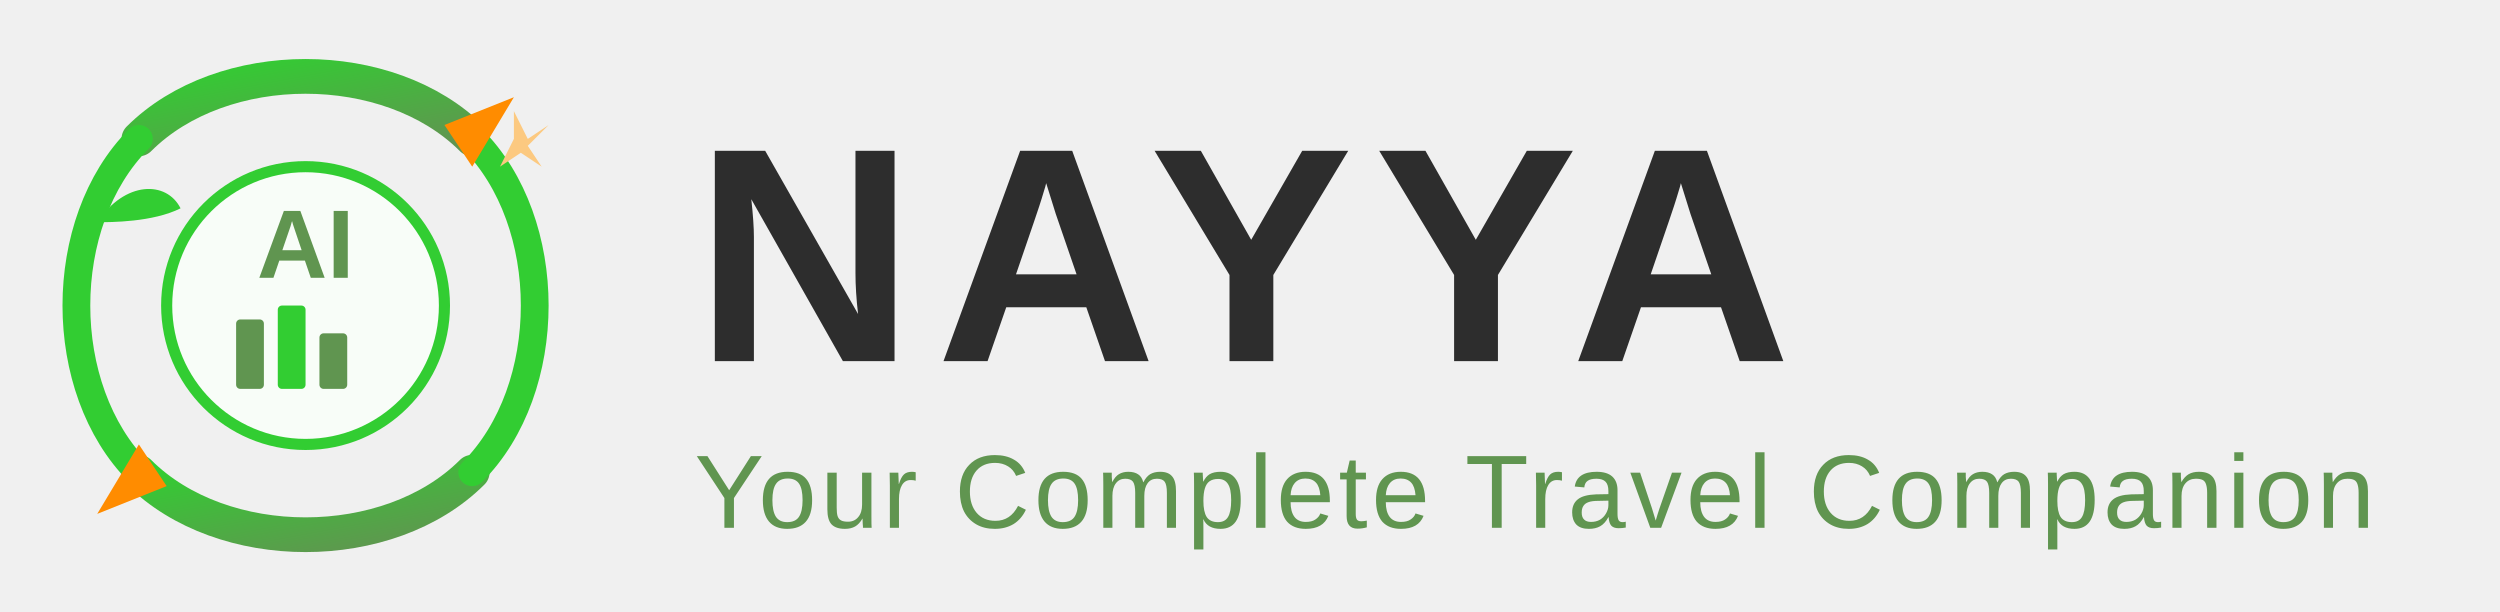
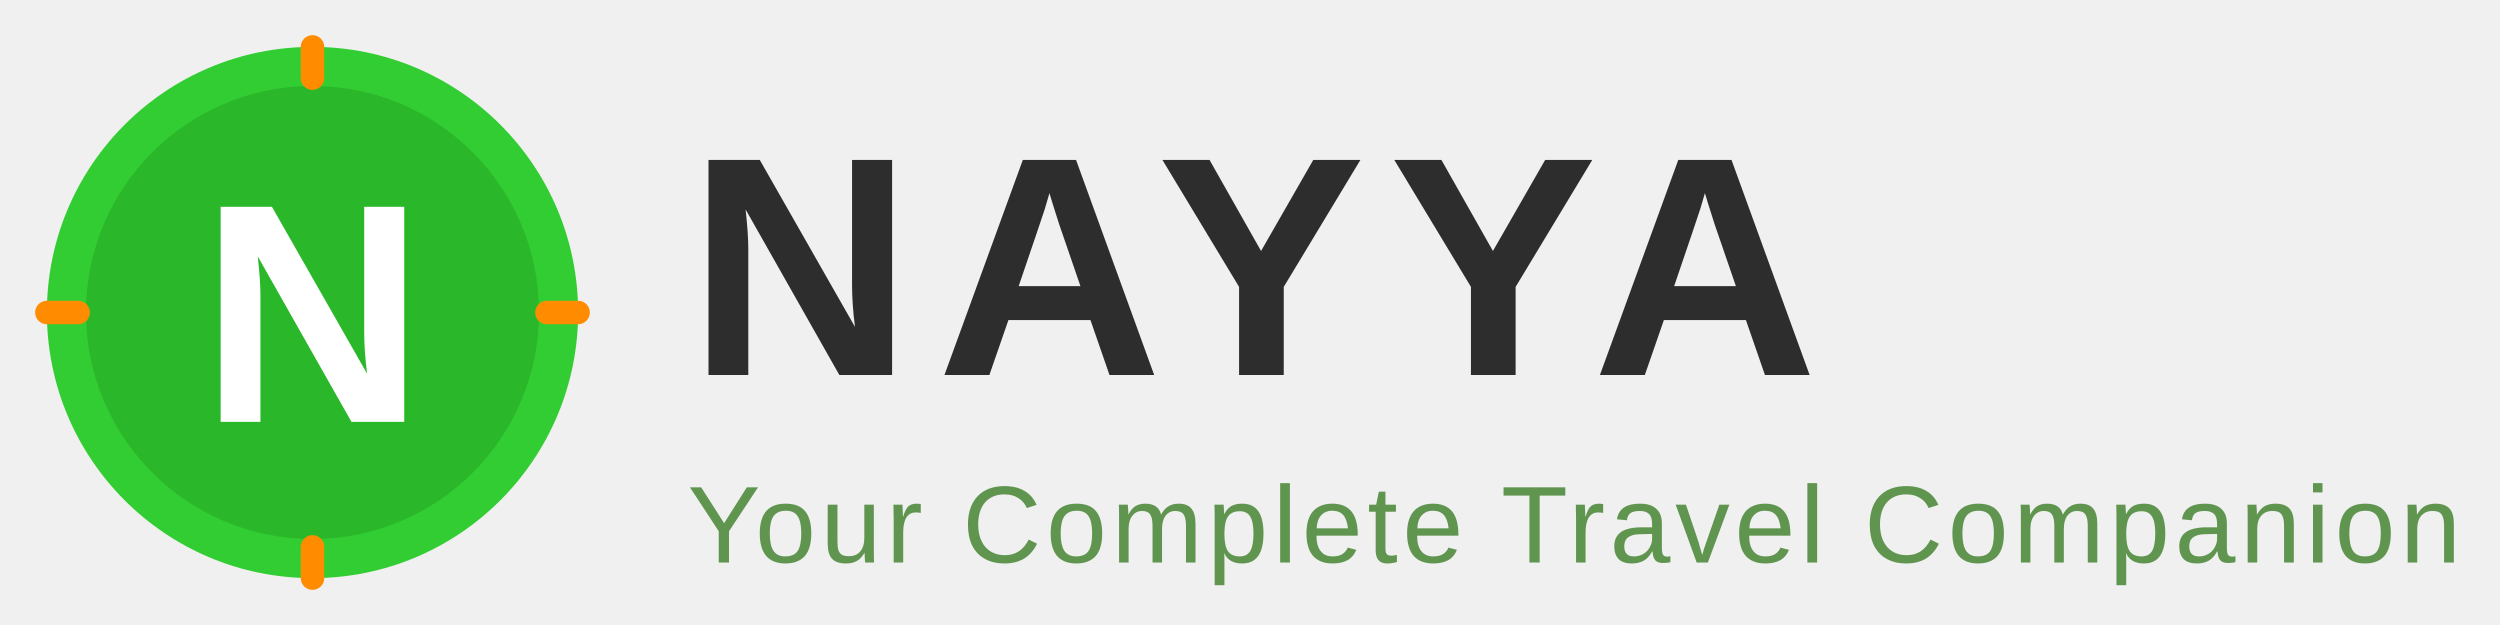
- <svg xmlns="http://www.w3.org/2000/svg" viewBox="0 0 180 44" fill="none">
-   <defs>
-     <linearGradient id="hGreen" x1="0%" y1="0%" x2="100%" y2="100%">
-       <stop offset="0%" stop-color="#32CD32" />
-       <stop offset="100%" stop-color="#609550" />
-     </linearGradient>
-     <linearGradient id="hOrange" x1="0%" y1="0%" x2="100%" y2="100%">
-       <stop offset="0%" stop-color="#FF8C00" />
-       <stop offset="100%" stop-color="#FCC980" />
-     </linearGradient>
-   </defs>
-   <path d="M10 10 C16 4 28 4 34 10" stroke="url(#hGreen)" stroke-width="2.5" fill="none" stroke-linecap="round" />
-   <path d="M34 34 C28 40 16 40 10 34" stroke="url(#hGreen)" stroke-width="2.5" fill="none" stroke-linecap="round" />
-   <path d="M10 10 C4 16 4 28 10 34" stroke="#32CD32" stroke-width="2" fill="none" stroke-linecap="round" />
-   <path d="M34 10 C40 16 40 28 34 34" stroke="#32CD32" stroke-width="2" fill="none" stroke-linecap="round" />
-   <path d="M32 9 L37 7 L34 12Z" fill="#FF8C00" />
-   <path d="M12 35 L7 37 L10 32Z" fill="#FF8C00" />
-   <circle cx="22" cy="22" r="10" fill="#f8fdf8" stroke="#32CD32" stroke-width="0.8" />
-   <text x="22" y="20" font-family="Arial, sans-serif" font-weight="bold" font-size="7" fill="#609550" text-anchor="middle">AI</text>
-   <rect x="17" y="23" width="2" height="5" fill="#609550" rx="0.3" />
-   <rect x="20" y="22" width="2" height="6" fill="#32CD32" rx="0.3" />
-   <rect x="23" y="24" width="2" height="4" fill="#609550" rx="0.3" />
-   <path d="M7 16 C9 13 12 13 13 15 C11 16 8 16 7 16Z" fill="#32CD32" />
-   <path d="M37 8 L38 10 L39.5 9 L38 10.5 L39 12 L37.5 11 L36 12 L37 10Z" fill="#FCC980" />
-   <text x="50" y="26" font-family="Arial, sans-serif" font-weight="800" font-size="22" fill="#2D2D2D" letter-spacing="1.5">NAYYA</text>
-   <text x="50" y="38" font-family="Arial, sans-serif" font-weight="400" font-size="7.5" fill="#609550" letter-spacing="0.3">Your Complete Travel Companion</text>
+ <svg xmlns="http://www.w3.org/2000/svg" viewBox="0 0 160 40" fill="none">
+   <circle cx="20" cy="20" r="17" fill="#32CD32" />
+   <circle cx="20" cy="20" r="14.5" fill="#2AB82A" />
+   <text x="20" y="27" font-family="Arial, sans-serif" font-weight="bold" font-size="20" fill="white" text-anchor="middle">N</text>
+   <path d="M5 20 L3 20 M37 20 L35 20 M20 3 L20 5 M20 35 L20 37" stroke="#FF8C00" stroke-width="1.5" stroke-linecap="round" />
+   <text x="44" y="24" font-family="Arial, sans-serif" font-weight="bold" font-size="20" fill="#2D2D2D" letter-spacing="1.5">NAYYA</text>
+   <text x="44" y="36" font-family="Arial, sans-serif" font-size="7" fill="#609550" letter-spacing="0.3">Your Complete Travel Companion</text>
</svg>
